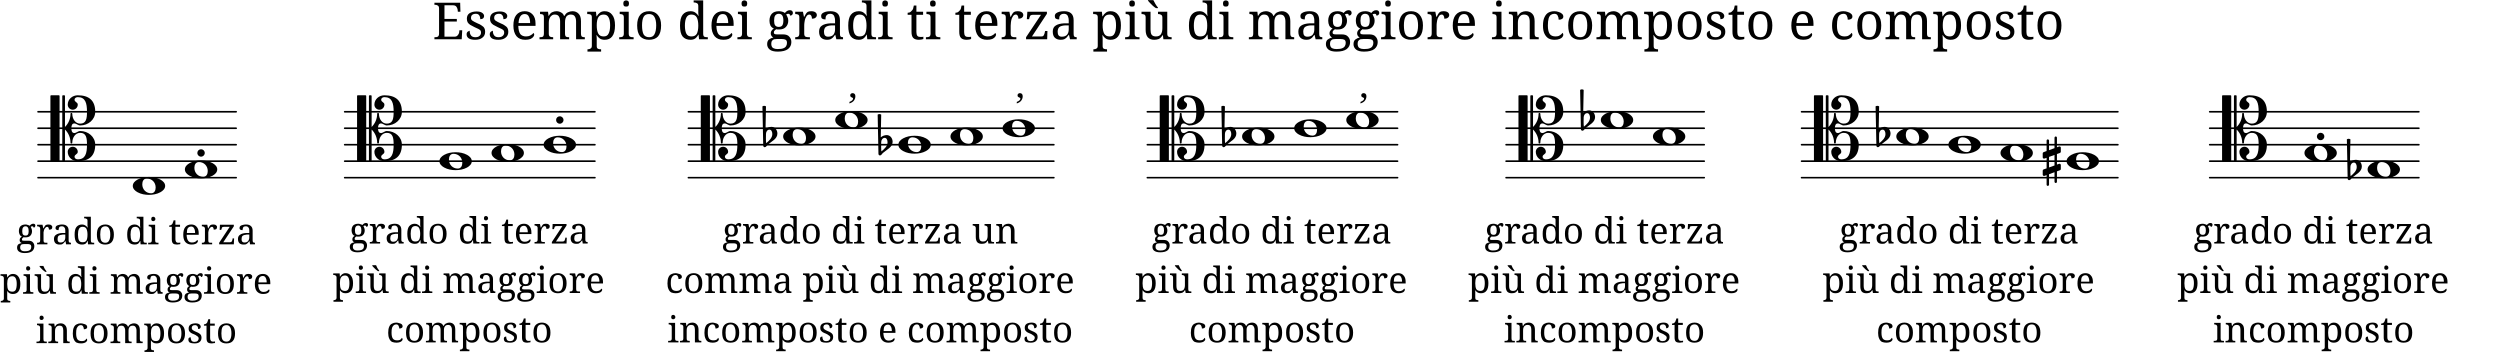
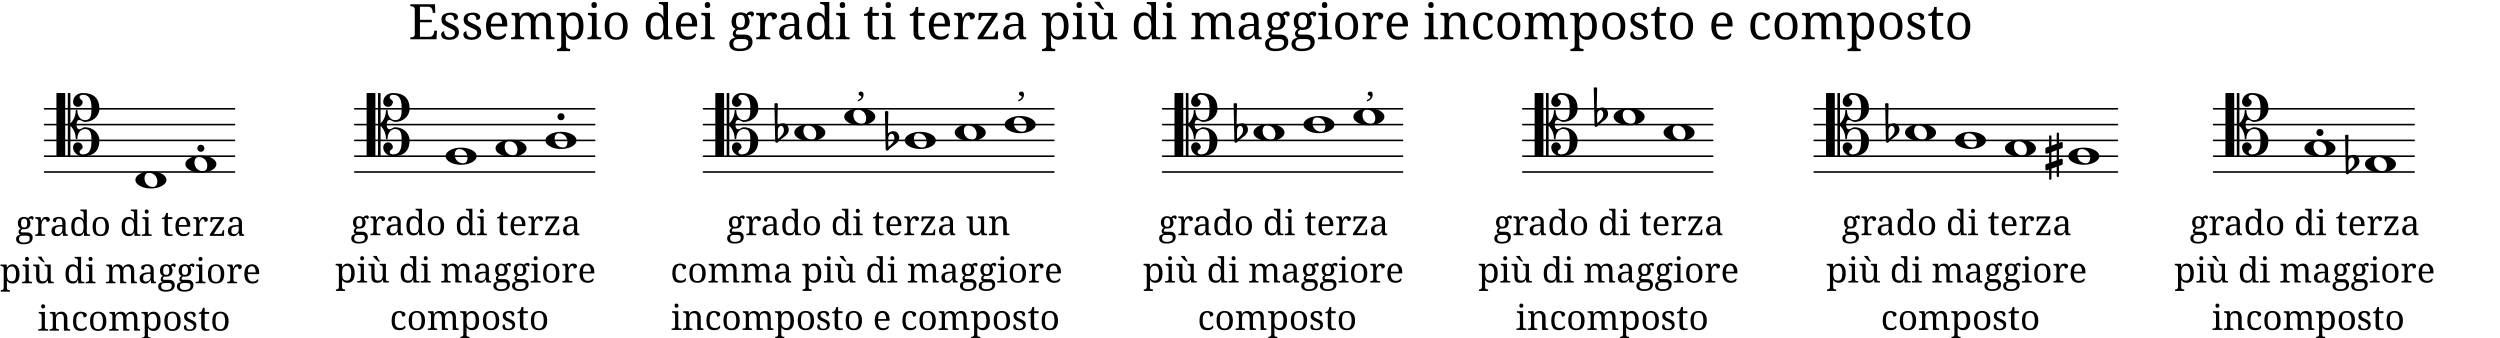
- <svg xmlns="http://www.w3.org/2000/svg" xmlns:xlink="http://www.w3.org/1999/xlink" version="1.2" width="266.65mm" height="37.53mm" viewBox="0 -2.383 151.741 21.356">
+ <svg xmlns="http://www.w3.org/2000/svg" xmlns:xlink="http://www.w3.org/1999/xlink" version="1.2" width="278.11mm" height="37.59mm" viewBox="0 -2.486 158.262 21.388">
  <style type="text/css">

tspan { white-space: pre; }

</style>
-   <g transform="translate(26.2431, -0)">
+   <g transform="translate(25.8505, -0)">
    <text font-family="serif" font-size="3.111" text-anchor="start" fill="currentColor">
      <tspan>Essempio dei gradi ti terza più di maggiore incomposto e composto</tspan>
    </text>
  </g>
-   <g transform="translate(2.2598, 8.4)">
-     <line stroke-linejoin="round" stroke-linecap="round" stroke-width="0.1" stroke="currentColor" x1="0.05" y1="0" x2="12.074" y2="0" />
-   </g>
-   <g transform="translate(2.2598, 7.4)">
-     <line stroke-linejoin="round" stroke-linecap="round" stroke-width="0.1" stroke="currentColor" x1="0.05" y1="0" x2="12.074" y2="0" />
-   </g>
-   <g transform="translate(2.2598, 6.4)">
-     <line stroke-linejoin="round" stroke-linecap="round" stroke-width="0.1" stroke="currentColor" x1="0.05" y1="0" x2="12.074" y2="0" />
-   </g>
-   <g transform="translate(2.2598, 5.4)">
-     <line stroke-linejoin="round" stroke-linecap="round" stroke-width="0.1" stroke="currentColor" x1="0.05" y1="0" x2="12.074" y2="0" />
-   </g>
-   <g transform="translate(2.2598, 4.4)">
+   <g transform="translate(2.772, 8.4)">
+     <line stroke-linejoin="round" stroke-linecap="round" stroke-width="0.1" stroke="currentColor" x1="0.05" y1="0" x2="12.074" y2="0" />
+   </g>
+   <g transform="translate(2.772, 7.4)">
+     <line stroke-linejoin="round" stroke-linecap="round" stroke-width="0.1" stroke="currentColor" x1="0.05" y1="0" x2="12.074" y2="0" />
+   </g>
+   <g transform="translate(2.772, 6.4)">
+     <line stroke-linejoin="round" stroke-linecap="round" stroke-width="0.1" stroke="currentColor" x1="0.05" y1="0" x2="12.074" y2="0" />
+   </g>
+   <g transform="translate(2.772, 5.4)">
+     <line stroke-linejoin="round" stroke-linecap="round" stroke-width="0.1" stroke="currentColor" x1="0.05" y1="0" x2="12.074" y2="0" />
+   </g>
+   <g transform="translate(2.772, 4.4)">
    <line stroke-linejoin="round" stroke-linecap="round" stroke-width="0.1" stroke="currentColor" x1="0.05" y1="0" x2="12.074" y2="0" />
  </g>
  <a style="color:inherit;" xlink:href="textedit:///home/johannes/common-lisp/setzkasten/lilypond-export/b1-c31-m1-e.ly:38:54:55">
-     <g transform="translate(12.2028, 6.9)">
+     <g transform="translate(12.715, 6.9)">
      <path transform="scale(0.0045, -0.0045)" d="M-50 0c0 28 22 50 50 50s50 -22 50 -50s-22 -50 -50 -50s-50 22 -50 50z" fill="currentColor" />
    </g>
  </a>
  <a style="color:inherit;" xlink:href="textedit:///home/johannes/common-lisp/setzkasten/lilypond-export/b1-c31-m1-e.ly:38:52:53">
-     <g transform="translate(11.2218, 7.9)">
+     <g transform="translate(11.734, 7.9)">
      <path transform="scale(0.004, -0.004)" d="M213 112c-50 0 -69 -43 -69 -88c0 -77 57 -136 134 -136c50 0 69 43 69 88c0 77 -57 136 -134 136zM491 0c0 -43 -34 -75 -72 -96c-53 -29 -114 -40 -174 -40s-120 11 -173 40c-38 21 -72 53 -72 96s34 75 72 96c53 29 113 40 173 40s121 -11 174 -40 c38 -21 72 -53 72 -96z" fill="currentColor" />
    </g>
  </a>
  <a style="color:inherit;" xlink:href="textedit:///home/johannes/common-lisp/setzkasten/lilypond-export/b1-c31-m1-e.ly:36:16:17">
</a>
-   <g transform="translate(3.0598, 5.4)">
+   <g transform="translate(3.572, 5.4)">
    <path transform="scale(0.004, -0.004)" d="M318 0c0 -33 7 -73 45 -73c29 0 57 31 88 31c123 0 229 -89 229 -208c0 -169 -93 -250 -265 -250c-83 0 -152 61 -152 142c0 42 34 77 76 77s76 -35 76 -77c0 -39 -49 -37 -49 -76c0 -23 24 -38 49 -38c116 0 140 90 140 222c0 106 -12 180 -104 180 c-72 0 -119 -71 -119 -149c0 -9 -7 -14 -14 -14s-13 5 -13 14c0 76 -31 147 -84 200v-471c0 -6 -4 -10 -10 -10h-21c-6 0 -10 4 -10 10v980c0 6 4 10 10 10h21c6 0 10 -4 10 -10v-471c53 53 84 124 84 200c0 9 6 14 13 14s14 -5 14 -14c0 -78 47 -149 119 -149 c92 0 104 74 104 180c0 132 -24 222 -140 222c-25 0 -49 -15 -49 -38c0 -39 49 -37 49 -76c0 -42 -34 -77 -76 -77s-76 35 -76 77c0 81 69 142 152 142c172 0 265 -81 265 -250c0 -119 -106 -208 -229 -208c-31 0 -59 31 -88 31c-38 0 -45 -40 -45 -73zM129 -500h-119 c-6 0 -10 4 -10 10v980c0 6 4 10 10 10h119c6 0 10 -4 10 -10v-980c0 -6 -4 -10 -10 -10z" fill="currentColor" />
  </g>
  <a style="color:inherit;" xlink:href="textedit:///home/johannes/common-lisp/setzkasten/lilypond-export/b1-c31-m1-e.ly:38:43:44">
-     <g transform="translate(8.0598, 8.9)">
-       <path transform="scale(0.004, -0.004)" d="M213 112c-50 0 -69 -43 -69 -88c0 -77 57 -136 134 -136c50 0 69 43 69 88c0 77 -57 136 -134 136zM491 0c0 -43 -34 -75 -72 -96c-53 -29 -114 -40 -174 -40s-120 11 -173 40c-38 21 -72 53 -72 96s34 75 72 96c53 29 113 40 173 40s121 -11 174 -40 c38 -21 72 -53 72 -96z" fill="currentColor" />
-     </g>
-   </a>
-   <g transform="translate(0.9902, 12.445)">
+     <g transform="translate(8.572, 8.9)">
+       <path transform="scale(0.004, -0.004)" d="M213 112c-50 0 -69 -43 -69 -88c0 -77 57 -136 134 -136c50 0 69 43 69 88c0 77 -57 136 -134 136zM491 0c0 -43 -34 -75 -72 -96c-53 -29 -114 -40 -174 -40s-120 11 -173 40c-38 21 -72 53 -72 96s34 75 72 96c53 29 113 40 173 40s121 -11 174 -40 c38 -21 72 -53 72 -96z" fill="currentColor" />
+     </g>
+   </a>
+   <g transform="translate(0.9731, 12.445)">
    <text font-family="serif" font-size="2.2" text-anchor="start" fill="currentColor">
      <tspan>grado di terza</tspan>
    </text>
  </g>
  <g transform="translate(0, 15.445)">
    <text font-family="serif" font-size="2.2" text-anchor="start" fill="currentColor">
      <tspan>più di maggiore</tspan>
    </text>
  </g>
-   <g transform="translate(2.1681, 18.445)">
+   <g transform="translate(2.373, 18.445)">
    <text font-family="serif" font-size="2.2" text-anchor="start" fill="currentColor">
      <tspan>incomposto</tspan>
    </text>
  </g>
-   <g transform="translate(20.8725, 8.4)">
-     <line stroke-linejoin="round" stroke-linecap="round" stroke-width="0.1" stroke="currentColor" x1="0.05" y1="0" x2="15.236" y2="0" />
-   </g>
-   <g transform="translate(20.8725, 7.4)">
-     <line stroke-linejoin="round" stroke-linecap="round" stroke-width="0.1" stroke="currentColor" x1="0.05" y1="0" x2="15.236" y2="0" />
-   </g>
-   <g transform="translate(20.8725, 6.4)">
-     <line stroke-linejoin="round" stroke-linecap="round" stroke-width="0.1" stroke="currentColor" x1="0.05" y1="0" x2="15.236" y2="0" />
-   </g>
-   <g transform="translate(20.8725, 5.4)">
-     <line stroke-linejoin="round" stroke-linecap="round" stroke-width="0.1" stroke="currentColor" x1="0.05" y1="0" x2="15.236" y2="0" />
-   </g>
-   <g transform="translate(20.8725, 4.4)">
+   <g transform="translate(22.4089, 8.4)">
+     <line stroke-linejoin="round" stroke-linecap="round" stroke-width="0.1" stroke="currentColor" x1="0.05" y1="0" x2="15.236" y2="0" />
+   </g>
+   <g transform="translate(22.4089, 7.4)">
+     <line stroke-linejoin="round" stroke-linecap="round" stroke-width="0.1" stroke="currentColor" x1="0.05" y1="0" x2="15.236" y2="0" />
+   </g>
+   <g transform="translate(22.4089, 6.4)">
+     <line stroke-linejoin="round" stroke-linecap="round" stroke-width="0.1" stroke="currentColor" x1="0.05" y1="0" x2="15.236" y2="0" />
+   </g>
+   <g transform="translate(22.4089, 5.4)">
+     <line stroke-linejoin="round" stroke-linecap="round" stroke-width="0.1" stroke="currentColor" x1="0.05" y1="0" x2="15.236" y2="0" />
+   </g>
+   <g transform="translate(22.4089, 4.4)">
    <line stroke-linejoin="round" stroke-linecap="round" stroke-width="0.1" stroke="currentColor" x1="0.05" y1="0" x2="15.236" y2="0" />
  </g>
  <a style="color:inherit;" xlink:href="textedit:///home/johannes/common-lisp/setzkasten/lilypond-export/b1-c31-m1-e.ly:76:58:59">
-     <g transform="translate(33.9775, 4.9)">
+     <g transform="translate(35.5139, 4.9)">
      <path transform="scale(0.0045, -0.0045)" d="M-50 0c0 28 22 50 50 50s50 -22 50 -50s-22 -50 -50 -50s-50 22 -50 50z" fill="currentColor" />
    </g>
  </a>
  <a style="color:inherit;" xlink:href="textedit:///home/johannes/common-lisp/setzkasten/lilypond-export/b1-c31-m1-e.ly:76:56:57">
-     <g transform="translate(32.9965, 6.4)">
+     <g transform="translate(34.5329, 6.4)">
      <path transform="scale(0.004, -0.004)" d="M213 112c-50 0 -69 -43 -69 -88c0 -77 57 -136 134 -136c50 0 69 43 69 88c0 77 -57 136 -134 136zM491 0c0 -43 -34 -75 -72 -96c-53 -29 -114 -40 -174 -40s-120 11 -173 40c-38 21 -72 53 -72 96s34 75 72 96c53 29 113 40 173 40s121 -11 174 -40 c38 -21 72 -53 72 -96z" fill="currentColor" />
    </g>
  </a>
  <a style="color:inherit;" xlink:href="textedit:///home/johannes/common-lisp/setzkasten/lilypond-export/b1-c31-m1-e.ly:76:47:48">
-     <g transform="translate(29.8345, 6.9)">
+     <g transform="translate(31.3709, 6.9)">
      <path transform="scale(0.004, -0.004)" d="M213 112c-50 0 -69 -43 -69 -88c0 -77 57 -136 134 -136c50 0 69 43 69 88c0 77 -57 136 -134 136zM491 0c0 -43 -34 -75 -72 -96c-53 -29 -114 -40 -174 -40s-120 11 -173 40c-38 21 -72 53 -72 96s34 75 72 96c53 29 113 40 173 40s121 -11 174 -40 c38 -21 72 -53 72 -96z" fill="currentColor" />
    </g>
  </a>
  <a style="color:inherit;" xlink:href="textedit:///home/johannes/common-lisp/setzkasten/lilypond-export/b1-c31-m1-e.ly:76:43:44">
-     <g transform="translate(26.6725, 7.4)">
-       <path transform="scale(0.004, -0.004)" d="M213 112c-50 0 -69 -43 -69 -88c0 -77 57 -136 134 -136c50 0 69 43 69 88c0 77 -57 136 -134 136zM491 0c0 -43 -34 -75 -72 -96c-53 -29 -114 -40 -174 -40s-120 11 -173 40c-38 21 -72 53 -72 96s34 75 72 96c53 29 113 40 173 40s121 -11 174 -40 c38 -21 72 -53 72 -96z" fill="currentColor" />
-     </g>
-   </a>
-   <g transform="translate(21.6725, 5.4)">
+     <g transform="translate(28.2089, 7.4)">
+       <path transform="scale(0.004, -0.004)" d="M213 112c-50 0 -69 -43 -69 -88c0 -77 57 -136 134 -136c50 0 69 43 69 88c0 77 -57 136 -134 136zM491 0c0 -43 -34 -75 -72 -96c-53 -29 -114 -40 -174 -40s-120 11 -173 40c-38 21 -72 53 -72 96s34 75 72 96c53 29 113 40 173 40s121 -11 174 -40 c38 -21 72 -53 72 -96z" fill="currentColor" />
+     </g>
+   </a>
+   <g transform="translate(23.2089, 5.4)">
    <path transform="scale(0.004, -0.004)" d="M318 0c0 -33 7 -73 45 -73c29 0 57 31 88 31c123 0 229 -89 229 -208c0 -169 -93 -250 -265 -250c-83 0 -152 61 -152 142c0 42 34 77 76 77s76 -35 76 -77c0 -39 -49 -37 -49 -76c0 -23 24 -38 49 -38c116 0 140 90 140 222c0 106 -12 180 -104 180 c-72 0 -119 -71 -119 -149c0 -9 -7 -14 -14 -14s-13 5 -13 14c0 76 -31 147 -84 200v-471c0 -6 -4 -10 -10 -10h-21c-6 0 -10 4 -10 10v980c0 6 4 10 10 10h21c6 0 10 -4 10 -10v-471c53 53 84 124 84 200c0 9 6 14 13 14s14 -5 14 -14c0 -78 47 -149 119 -149 c92 0 104 74 104 180c0 132 -24 222 -140 222c-25 0 -49 -15 -49 -38c0 -39 49 -37 49 -76c0 -42 -34 -77 -76 -77s-76 35 -76 77c0 81 69 142 152 142c172 0 265 -81 265 -250c0 -119 -106 -208 -229 -208c-31 0 -59 31 -88 31c-38 0 -45 -40 -45 -73zM129 -500h-119 c-6 0 -10 4 -10 10v980c0 6 4 10 10 10h119c6 0 10 -4 10 -10v-980c0 -6 -4 -10 -10 -10z" fill="currentColor" />
  </g>
  <a style="color:inherit;" xlink:href="textedit:///home/johannes/common-lisp/setzkasten/lilypond-export/b1-c31-m1-e.ly:74:16:17">
</a>
-   <g transform="translate(21.1838, 12.4)">
-     <text font-family="serif" font-size="2.2" text-anchor="start" fill="currentColor">
-       <tspan>grado di terza</tspan>
-     </text>
-   </g>
-   <g transform="translate(20.1936, 15.4)">
-     <text font-family="serif" font-size="2.2" text-anchor="start" fill="currentColor">
-       <tspan>più di maggiore</tspan>
-     </text>
-   </g>
-   <g transform="translate(23.4373, 18.4)">
+   <g transform="translate(22.191, 12.4)">
+     <text font-family="serif" font-size="2.2" text-anchor="start" fill="currentColor">
+       <tspan>grado di terza</tspan>
+     </text>
+   </g>
+   <g transform="translate(21.2179, 15.4)">
+     <text font-family="serif" font-size="2.2" text-anchor="start" fill="currentColor">
+       <tspan>più di maggiore</tspan>
+     </text>
+   </g>
+   <g transform="translate(24.6664, 18.4)">
    <text font-family="serif" font-size="2.2" text-anchor="start" fill="currentColor">
      <tspan>composto</tspan>
    </text>
  </g>
-   <g transform="translate(41.7346, 8.4)">
+   <g transform="translate(44.4831, 8.4)">
    <line stroke-linejoin="round" stroke-linecap="round" stroke-width="0.1" stroke="currentColor" x1="0.05" y1="0" x2="22.23" y2="0" />
  </g>
-   <g transform="translate(41.7346, 7.4)">
+   <g transform="translate(44.4831, 7.4)">
    <line stroke-linejoin="round" stroke-linecap="round" stroke-width="0.1" stroke="currentColor" x1="0.05" y1="0" x2="22.23" y2="0" />
  </g>
-   <g transform="translate(41.7346, 6.4)">
+   <g transform="translate(44.4831, 6.4)">
    <line stroke-linejoin="round" stroke-linecap="round" stroke-width="0.1" stroke="currentColor" x1="0.05" y1="0" x2="22.23" y2="0" />
  </g>
-   <g transform="translate(41.7346, 5.4)">
+   <g transform="translate(44.4831, 5.4)">
    <line stroke-linejoin="round" stroke-linecap="round" stroke-width="0.1" stroke="currentColor" x1="0.05" y1="0" x2="22.23" y2="0" />
  </g>
-   <g transform="translate(41.7346, 4.4)">
+   <g transform="translate(44.4831, 4.4)">
    <line stroke-linejoin="round" stroke-linecap="round" stroke-width="0.1" stroke="currentColor" x1="0.05" y1="0" x2="22.23" y2="0" />
  </g>
-   <g transform="translate(53.3786, 6.4)">
+   <g transform="translate(56.1271, 6.4)">
    <path transform="scale(0.004, -0.004)" d="M27 41l-1 -66v-11c0 -22 1 -44 4 -66c45 38 93 80 93 139c0 33 -14 67 -43 67c-31 0 -52 -30 -53 -63zM-15 -138l-12 595c8 5 18 8 27 8s19 -3 27 -8l-7 -345c25 21 58 34 91 34c52 0 89 -48 89 -102c0 -80 -86 -117 -147 -169c-15 -13 -24 -38 -45 -38 c-13 0 -23 11 -23 25z" fill="currentColor" />
  </g>
  <a style="color:inherit;" xlink:href="textedit:///home/johannes/common-lisp/setzkasten/lilypond-export/b1-c31-m1-e.ly:114:49:50">
-     <g transform="translate(50.6966, 4.9)">
+     <g transform="translate(53.4451, 4.9)">
      <path transform="scale(0.004, -0.004)" d="M213 112c-50 0 -69 -43 -69 -88c0 -77 57 -136 134 -136c50 0 69 43 69 88c0 77 -57 136 -134 136zM491 0c0 -43 -34 -75 -72 -96c-53 -29 -114 -40 -174 -40s-120 11 -173 40c-38 21 -72 53 -72 96s34 75 72 96c53 29 113 40 173 40s121 -11 174 -40 c38 -21 72 -53 72 -96z" fill="currentColor" />
    </g>
  </a>
  <a style="color:inherit;" xlink:href="textedit:///home/johannes/common-lisp/setzkasten/lilypond-export/b1-c31-m1-e.ly:114:52:53">
-     <g transform="translate(51.4966, 3.5512)">
+     <g transform="translate(54.2451, 3.5903)">
      <text font-family="serif" font-size="2.2" text-anchor="start" fill="currentColor">
        <tspan>,</tspan>
      </text>
    </g>
  </a>
  <a style="color:inherit;" xlink:href="textedit:///home/johannes/common-lisp/setzkasten/lilypond-export/b1-c31-m1-e.ly:114:78:79">
-     <g transform="translate(54.5286, 6.4)">
+     <g transform="translate(57.2771, 6.4)">
      <path transform="scale(0.004, -0.004)" d="M213 112c-50 0 -69 -43 -69 -88c0 -77 57 -136 134 -136c50 0 69 43 69 88c0 77 -57 136 -134 136zM491 0c0 -43 -34 -75 -72 -96c-53 -29 -114 -40 -174 -40s-120 11 -173 40c-38 21 -72 53 -72 96s34 75 72 96c53 29 113 40 173 40s121 -11 174 -40 c38 -21 72 -53 72 -96z" fill="currentColor" />
    </g>
  </a>
  <a style="color:inherit;" xlink:href="textedit:///home/johannes/common-lisp/setzkasten/lilypond-export/b1-c31-m1-e.ly:114:83:84">
-     <g transform="translate(57.6906, 5.9)">
+     <g transform="translate(60.4391, 5.9)">
      <path transform="scale(0.004, -0.004)" d="M213 112c-50 0 -69 -43 -69 -88c0 -77 57 -136 134 -136c50 0 69 43 69 88c0 77 -57 136 -134 136zM491 0c0 -43 -34 -75 -72 -96c-53 -29 -114 -40 -174 -40s-120 11 -173 40c-38 21 -72 53 -72 96s34 75 72 96c53 29 113 40 173 40s121 -11 174 -40 c38 -21 72 -53 72 -96z" fill="currentColor" />
    </g>
  </a>
  <a style="color:inherit;" xlink:href="textedit:///home/johannes/common-lisp/setzkasten/lilypond-export/b1-c31-m1-e.ly:114:87:88">
-     <g transform="translate(60.8526, 5.4)">
+     <g transform="translate(63.6011, 5.4)">
      <path transform="scale(0.004, -0.004)" d="M213 112c-50 0 -69 -43 -69 -88c0 -77 57 -136 134 -136c50 0 69 43 69 88c0 77 -57 136 -134 136zM491 0c0 -43 -34 -75 -72 -96c-53 -29 -114 -40 -174 -40s-120 11 -173 40c-38 21 -72 53 -72 96s34 75 72 96c53 29 113 40 173 40s121 -11 174 -40 c38 -21 72 -53 72 -96z" fill="currentColor" />
    </g>
  </a>
  <a style="color:inherit;" xlink:href="textedit:///home/johannes/common-lisp/setzkasten/lilypond-export/b1-c31-m1-e.ly:114:90:91">
-     <g transform="translate(61.6526, 3.5512)">
+     <g transform="translate(64.4011, 3.5903)">
      <text font-family="serif" font-size="2.2" text-anchor="start" fill="currentColor">
        <tspan>,</tspan>
      </text>
    </g>
  </a>
  <a style="color:inherit;" xlink:href="textedit:///home/johannes/common-lisp/setzkasten/lilypond-export/b1-c31-m1-e.ly:114:43:44">
-     <g transform="translate(47.5346, 5.9)">
-       <path transform="scale(0.004, -0.004)" d="M213 112c-50 0 -69 -43 -69 -88c0 -77 57 -136 134 -136c50 0 69 43 69 88c0 77 -57 136 -134 136zM491 0c0 -43 -34 -75 -72 -96c-53 -29 -114 -40 -174 -40s-120 11 -173 40c-38 21 -72 53 -72 96s34 75 72 96c53 29 113 40 173 40s121 -11 174 -40 c38 -21 72 -53 72 -96z" fill="currentColor" />
-     </g>
-   </a>
-   <g transform="translate(42.5346, 5.4)">
+     <g transform="translate(50.2831, 5.9)">
+       <path transform="scale(0.004, -0.004)" d="M213 112c-50 0 -69 -43 -69 -88c0 -77 57 -136 134 -136c50 0 69 43 69 88c0 77 -57 136 -134 136zM491 0c0 -43 -34 -75 -72 -96c-53 -29 -114 -40 -174 -40s-120 11 -173 40c-38 21 -72 53 -72 96s34 75 72 96c53 29 113 40 173 40s121 -11 174 -40 c38 -21 72 -53 72 -96z" fill="currentColor" />
+     </g>
+   </a>
+   <g transform="translate(45.2831, 5.4)">
    <path transform="scale(0.004, -0.004)" d="M318 0c0 -33 7 -73 45 -73c29 0 57 31 88 31c123 0 229 -89 229 -208c0 -169 -93 -250 -265 -250c-83 0 -152 61 -152 142c0 42 34 77 76 77s76 -35 76 -77c0 -39 -49 -37 -49 -76c0 -23 24 -38 49 -38c116 0 140 90 140 222c0 106 -12 180 -104 180 c-72 0 -119 -71 -119 -149c0 -9 -7 -14 -14 -14s-13 5 -13 14c0 76 -31 147 -84 200v-471c0 -6 -4 -10 -10 -10h-21c-6 0 -10 4 -10 10v980c0 6 4 10 10 10h21c6 0 10 -4 10 -10v-471c53 53 84 124 84 200c0 9 6 14 13 14s14 -5 14 -14c0 -78 47 -149 119 -149 c92 0 104 74 104 180c0 132 -24 222 -140 222c-25 0 -49 -15 -49 -38c0 -39 49 -37 49 -76c0 -42 -34 -77 -76 -77s-76 35 -76 77c0 81 69 142 152 142c172 0 265 -81 265 -250c0 -119 -106 -208 -229 -208c-31 0 -59 31 -88 31c-38 0 -45 -40 -45 -73zM129 -500h-119 c-6 0 -10 4 -10 10v980c0 6 4 10 10 10h119c6 0 10 -4 10 -10v-980c0 -6 -4 -10 -10 -10z" fill="currentColor" />
  </g>
  <a style="color:inherit;" xlink:href="textedit:///home/johannes/common-lisp/setzkasten/lilypond-export/b1-c31-m1-e.ly:112:16:17">
</a>
-   <g transform="translate(46.3846, 5.9)">
-     <path transform="scale(0.004, -0.004)" d="M27 41l-1 -66v-11c0 -22 1 -44 4 -66c45 38 93 80 93 139c0 33 -14 67 -43 67c-31 0 -52 -30 -53 -63zM-15 -138l-12 595c8 5 18 8 27 8s19 -3 27 -8l-7 -345c25 21 58 34 91 34c52 0 89 -48 89 -102c0 -80 -86 -117 -147 -169c-15 -13 -24 -38 -45 -38 c-13 0 -23 11 -23 25z" fill="currentColor" />
-   </g>
-   <g transform="translate(43.8358, 12.4)">
+   <g transform="translate(49.1331, 5.9)">
+     <path transform="scale(0.004, -0.004)" d="M27 41l-1 -66v-11c0 -22 1 -44 4 -66c45 38 93 80 93 139c0 33 -14 67 -43 67c-31 0 -52 -30 -53 -63zM-15 -138l-12 595c8 5 18 8 27 8s19 -3 27 -8l-7 -345c25 21 58 34 91 34c52 0 89 -48 89 -102c0 -80 -86 -117 -147 -169c-15 -13 -24 -38 -45 -38 c-13 0 -23 11 -23 25z" fill="currentColor" />
+   </g>
+   <g transform="translate(45.9868, 12.4)">
    <text font-family="serif" font-size="2.2" text-anchor="start" fill="currentColor">
      <tspan>grado di terza un</tspan>
    </text>
  </g>
-   <g transform="translate(40.3873, 15.4)">
+   <g transform="translate(42.4359, 15.4)">
    <text font-family="serif" font-size="2.2" text-anchor="start" fill="currentColor">
      <tspan>comma più di maggiore</tspan>
    </text>
  </g>
-   <g transform="translate(40.5068, 18.4)">
+   <g transform="translate(42.47, 18.4)">
    <text font-family="serif" font-size="2.2" text-anchor="start" fill="currentColor">
      <tspan>incomposto e composto</tspan>
    </text>
  </g>
-   <g transform="translate(69.5907, 8.4)">
-     <line stroke-linejoin="round" stroke-linecap="round" stroke-width="0.1" stroke="currentColor" x1="0.05" y1="0" x2="15.236" y2="0" />
-   </g>
-   <g transform="translate(69.5907, 7.4)">
-     <line stroke-linejoin="round" stroke-linecap="round" stroke-width="0.1" stroke="currentColor" x1="0.05" y1="0" x2="15.236" y2="0" />
-   </g>
-   <g transform="translate(69.5907, 6.4)">
-     <line stroke-linejoin="round" stroke-linecap="round" stroke-width="0.1" stroke="currentColor" x1="0.05" y1="0" x2="15.236" y2="0" />
-   </g>
-   <g transform="translate(69.5907, 5.4)">
-     <line stroke-linejoin="round" stroke-linecap="round" stroke-width="0.1" stroke="currentColor" x1="0.05" y1="0" x2="15.236" y2="0" />
-   </g>
-   <g transform="translate(69.5907, 4.4)">
+   <g transform="translate(73.5514, 8.4)">
+     <line stroke-linejoin="round" stroke-linecap="round" stroke-width="0.1" stroke="currentColor" x1="0.05" y1="0" x2="15.236" y2="0" />
+   </g>
+   <g transform="translate(73.5514, 7.4)">
+     <line stroke-linejoin="round" stroke-linecap="round" stroke-width="0.1" stroke="currentColor" x1="0.05" y1="0" x2="15.236" y2="0" />
+   </g>
+   <g transform="translate(73.5514, 6.4)">
+     <line stroke-linejoin="round" stroke-linecap="round" stroke-width="0.1" stroke="currentColor" x1="0.05" y1="0" x2="15.236" y2="0" />
+   </g>
+   <g transform="translate(73.5514, 5.4)">
+     <line stroke-linejoin="round" stroke-linecap="round" stroke-width="0.1" stroke="currentColor" x1="0.05" y1="0" x2="15.236" y2="0" />
+   </g>
+   <g transform="translate(73.5514, 4.4)">
    <line stroke-linejoin="round" stroke-linecap="round" stroke-width="0.1" stroke="currentColor" x1="0.05" y1="0" x2="15.236" y2="0" />
  </g>
  <a style="color:inherit;" xlink:href="textedit:///home/johannes/common-lisp/setzkasten/lilypond-export/b1-c31-m1-e.ly:152:49:50">
-     <g transform="translate(78.5527, 5.4)">
+     <g transform="translate(82.5134, 5.4)">
      <path transform="scale(0.004, -0.004)" d="M213 112c-50 0 -69 -43 -69 -88c0 -77 57 -136 134 -136c50 0 69 43 69 88c0 77 -57 136 -134 136zM491 0c0 -43 -34 -75 -72 -96c-53 -29 -114 -40 -174 -40s-120 11 -173 40c-38 21 -72 53 -72 96s34 75 72 96c53 29 113 40 173 40s121 -11 174 -40 c38 -21 72 -53 72 -96z" fill="currentColor" />
    </g>
  </a>
  <a style="color:inherit;" xlink:href="textedit:///home/johannes/common-lisp/setzkasten/lilypond-export/b1-c31-m1-e.ly:152:54:55">
-     <g transform="translate(81.7147, 4.9)">
+     <g transform="translate(85.6754, 4.9)">
      <path transform="scale(0.004, -0.004)" d="M213 112c-50 0 -69 -43 -69 -88c0 -77 57 -136 134 -136c50 0 69 43 69 88c0 77 -57 136 -134 136zM491 0c0 -43 -34 -75 -72 -96c-53 -29 -114 -40 -174 -40s-120 11 -173 40c-38 21 -72 53 -72 96s34 75 72 96c53 29 113 40 173 40s121 -11 174 -40 c38 -21 72 -53 72 -96z" fill="currentColor" />
    </g>
  </a>
  <a style="color:inherit;" xlink:href="textedit:///home/johannes/common-lisp/setzkasten/lilypond-export/b1-c31-m1-e.ly:152:57:58">
-     <g transform="translate(82.5147, 3.5512)">
+     <g transform="translate(86.4754, 3.5903)">
      <text font-family="serif" font-size="2.2" text-anchor="start" fill="currentColor">
        <tspan>,</tspan>
      </text>
    </g>
  </a>
-   <g transform="translate(74.2407, 5.9)">
+   <g transform="translate(78.2014, 5.9)">
    <path transform="scale(0.004, -0.004)" d="M27 41l-1 -66v-11c0 -22 1 -44 4 -66c45 38 93 80 93 139c0 33 -14 67 -43 67c-31 0 -52 -30 -53 -63zM-15 -138l-12 595c8 5 18 8 27 8s19 -3 27 -8l-7 -345c25 21 58 34 91 34c52 0 89 -48 89 -102c0 -80 -86 -117 -147 -169c-15 -13 -24 -38 -45 -38 c-13 0 -23 11 -23 25z" fill="currentColor" />
  </g>
  <a style="color:inherit;" xlink:href="textedit:///home/johannes/common-lisp/setzkasten/lilypond-export/b1-c31-m1-e.ly:152:43:44">
-     <g transform="translate(75.3907, 5.9)">
-       <path transform="scale(0.004, -0.004)" d="M213 112c-50 0 -69 -43 -69 -88c0 -77 57 -136 134 -136c50 0 69 43 69 88c0 77 -57 136 -134 136zM491 0c0 -43 -34 -75 -72 -96c-53 -29 -114 -40 -174 -40s-120 11 -173 40c-38 21 -72 53 -72 96s34 75 72 96c53 29 113 40 173 40s121 -11 174 -40 c38 -21 72 -53 72 -96z" fill="currentColor" />
-     </g>
-   </a>
-   <g transform="translate(70.3907, 5.4)">
+     <g transform="translate(79.3514, 5.9)">
+       <path transform="scale(0.004, -0.004)" d="M213 112c-50 0 -69 -43 -69 -88c0 -77 57 -136 134 -136c50 0 69 43 69 88c0 77 -57 136 -134 136zM491 0c0 -43 -34 -75 -72 -96c-53 -29 -114 -40 -174 -40s-120 11 -173 40c-38 21 -72 53 -72 96s34 75 72 96c53 29 113 40 173 40s121 -11 174 -40 c38 -21 72 -53 72 -96z" fill="currentColor" />
+     </g>
+   </a>
+   <g transform="translate(74.3514, 5.4)">
    <path transform="scale(0.004, -0.004)" d="M318 0c0 -33 7 -73 45 -73c29 0 57 31 88 31c123 0 229 -89 229 -208c0 -169 -93 -250 -265 -250c-83 0 -152 61 -152 142c0 42 34 77 76 77s76 -35 76 -77c0 -39 -49 -37 -49 -76c0 -23 24 -38 49 -38c116 0 140 90 140 222c0 106 -12 180 -104 180 c-72 0 -119 -71 -119 -149c0 -9 -7 -14 -14 -14s-13 5 -13 14c0 76 -31 147 -84 200v-471c0 -6 -4 -10 -10 -10h-21c-6 0 -10 4 -10 10v980c0 6 4 10 10 10h21c6 0 10 -4 10 -10v-471c53 53 84 124 84 200c0 9 6 14 13 14s14 -5 14 -14c0 -78 47 -149 119 -149 c92 0 104 74 104 180c0 132 -24 222 -140 222c-25 0 -49 -15 -49 -38c0 -39 49 -37 49 -76c0 -42 -34 -77 -76 -77s-76 35 -76 77c0 81 69 142 152 142c172 0 265 -81 265 -250c0 -119 -106 -208 -229 -208c-31 0 -59 31 -88 31c-38 0 -45 -40 -45 -73zM129 -500h-119 c-6 0 -10 4 -10 10v980c0 6 4 10 10 10h119c6 0 10 -4 10 -10v-980c0 -6 -4 -10 -10 -10z" fill="currentColor" />
  </g>
  <a style="color:inherit;" xlink:href="textedit:///home/johannes/common-lisp/setzkasten/lilypond-export/b1-c31-m1-e.ly:150:16:17">
</a>
-   <g transform="translate(69.9021, 12.4)">
-     <text font-family="serif" font-size="2.2" text-anchor="start" fill="currentColor">
-       <tspan>grado di terza</tspan>
-     </text>
-   </g>
-   <g transform="translate(68.9119, 15.4)">
-     <text font-family="serif" font-size="2.2" text-anchor="start" fill="currentColor">
-       <tspan>più di maggiore</tspan>
-     </text>
-   </g>
-   <g transform="translate(72.1555, 18.4)">
+   <g transform="translate(73.3335, 12.4)">
+     <text font-family="serif" font-size="2.2" text-anchor="start" fill="currentColor">
+       <tspan>grado di terza</tspan>
+     </text>
+   </g>
+   <g transform="translate(72.3604, 15.4)">
+     <text font-family="serif" font-size="2.2" text-anchor="start" fill="currentColor">
+       <tspan>più di maggiore</tspan>
+     </text>
+   </g>
+   <g transform="translate(75.8089, 18.4)">
    <text font-family="serif" font-size="2.2" text-anchor="start" fill="currentColor">
      <tspan>composto</tspan>
    </text>
  </g>
-   <g transform="translate(91.3654, 8.4)">
-     <line stroke-linejoin="round" stroke-linecap="round" stroke-width="0.1" stroke="currentColor" x1="0.05" y1="0" x2="12.074" y2="0" />
-   </g>
-   <g transform="translate(91.3654, 7.4)">
-     <line stroke-linejoin="round" stroke-linecap="round" stroke-width="0.1" stroke="currentColor" x1="0.05" y1="0" x2="12.074" y2="0" />
-   </g>
-   <g transform="translate(91.3654, 6.4)">
-     <line stroke-linejoin="round" stroke-linecap="round" stroke-width="0.1" stroke="currentColor" x1="0.05" y1="0" x2="12.074" y2="0" />
-   </g>
-   <g transform="translate(91.3654, 5.4)">
-     <line stroke-linejoin="round" stroke-linecap="round" stroke-width="0.1" stroke="currentColor" x1="0.05" y1="0" x2="12.074" y2="0" />
-   </g>
-   <g transform="translate(91.3654, 4.4)">
+   <g transform="translate(96.3503, 8.4)">
+     <line stroke-linejoin="round" stroke-linecap="round" stroke-width="0.1" stroke="currentColor" x1="0.05" y1="0" x2="12.074" y2="0" />
+   </g>
+   <g transform="translate(96.3503, 7.4)">
+     <line stroke-linejoin="round" stroke-linecap="round" stroke-width="0.1" stroke="currentColor" x1="0.05" y1="0" x2="12.074" y2="0" />
+   </g>
+   <g transform="translate(96.3503, 6.4)">
+     <line stroke-linejoin="round" stroke-linecap="round" stroke-width="0.1" stroke="currentColor" x1="0.05" y1="0" x2="12.074" y2="0" />
+   </g>
+   <g transform="translate(96.3503, 5.4)">
+     <line stroke-linejoin="round" stroke-linecap="round" stroke-width="0.1" stroke="currentColor" x1="0.05" y1="0" x2="12.074" y2="0" />
+   </g>
+   <g transform="translate(96.3503, 4.4)">
    <line stroke-linejoin="round" stroke-linecap="round" stroke-width="0.1" stroke="currentColor" x1="0.05" y1="0" x2="12.074" y2="0" />
  </g>
  <a style="color:inherit;" xlink:href="textedit:///home/johannes/common-lisp/setzkasten/lilypond-export/b1-c31-m1-e.ly:190:50:51">
-     <g transform="translate(100.3274, 5.9)">
-       <path transform="scale(0.004, -0.004)" d="M213 112c-50 0 -69 -43 -69 -88c0 -77 57 -136 134 -136c50 0 69 43 69 88c0 77 -57 136 -134 136zM491 0c0 -43 -34 -75 -72 -96c-53 -29 -114 -40 -174 -40s-120 11 -173 40c-38 21 -72 53 -72 96s34 75 72 96c53 29 113 40 173 40s121 -11 174 -40 c38 -21 72 -53 72 -96z" fill="currentColor" />
-     </g>
-   </a>
-   <g transform="translate(96.0154, 4.9)">
+     <g transform="translate(105.3123, 5.9)">
+       <path transform="scale(0.004, -0.004)" d="M213 112c-50 0 -69 -43 -69 -88c0 -77 57 -136 134 -136c50 0 69 43 69 88c0 77 -57 136 -134 136zM491 0c0 -43 -34 -75 -72 -96c-53 -29 -114 -40 -174 -40s-120 11 -173 40c-38 21 -72 53 -72 96s34 75 72 96c53 29 113 40 173 40s121 -11 174 -40 c38 -21 72 -53 72 -96z" fill="currentColor" />
+     </g>
+   </a>
+   <g transform="translate(101.0003, 4.9)">
    <path transform="scale(0.004, -0.004)" d="M27 41l-1 -66v-11c0 -22 1 -44 4 -66c45 38 93 80 93 139c0 33 -14 67 -43 67c-31 0 -52 -30 -53 -63zM-15 -138l-12 595c8 5 18 8 27 8s19 -3 27 -8l-7 -345c25 21 58 34 91 34c52 0 89 -48 89 -102c0 -80 -86 -117 -147 -169c-15 -13 -24 -38 -45 -38 c-13 0 -23 11 -23 25z" fill="currentColor" />
  </g>
  <a style="color:inherit;" xlink:href="textedit:///home/johannes/common-lisp/setzkasten/lilypond-export/b1-c31-m1-e.ly:188:16:17">
</a>
-   <g transform="translate(92.1654, 5.4)">
+   <g transform="translate(97.1503, 5.4)">
    <path transform="scale(0.004, -0.004)" d="M318 0c0 -33 7 -73 45 -73c29 0 57 31 88 31c123 0 229 -89 229 -208c0 -169 -93 -250 -265 -250c-83 0 -152 61 -152 142c0 42 34 77 76 77s76 -35 76 -77c0 -39 -49 -37 -49 -76c0 -23 24 -38 49 -38c116 0 140 90 140 222c0 106 -12 180 -104 180 c-72 0 -119 -71 -119 -149c0 -9 -7 -14 -14 -14s-13 5 -13 14c0 76 -31 147 -84 200v-471c0 -6 -4 -10 -10 -10h-21c-6 0 -10 4 -10 10v980c0 6 4 10 10 10h21c6 0 10 -4 10 -10v-471c53 53 84 124 84 200c0 9 6 14 13 14s14 -5 14 -14c0 -78 47 -149 119 -149 c92 0 104 74 104 180c0 132 -24 222 -140 222c-25 0 -49 -15 -49 -38c0 -39 49 -37 49 -76c0 -42 -34 -77 -76 -77s-76 35 -76 77c0 81 69 142 152 142c172 0 265 -81 265 -250c0 -119 -106 -208 -229 -208c-31 0 -59 31 -88 31c-38 0 -45 -40 -45 -73zM129 -500h-119 c-6 0 -10 4 -10 10v980c0 6 4 10 10 10h119c6 0 10 -4 10 -10v-980c0 -6 -4 -10 -10 -10z" fill="currentColor" />
  </g>
  <a style="color:inherit;" xlink:href="textedit:///home/johannes/common-lisp/setzkasten/lilypond-export/b1-c31-m1-e.ly:190:43:44">
-     <g transform="translate(97.1654, 4.9)">
-       <path transform="scale(0.004, -0.004)" d="M213 112c-50 0 -69 -43 -69 -88c0 -77 57 -136 134 -136c50 0 69 43 69 88c0 77 -57 136 -134 136zM491 0c0 -43 -34 -75 -72 -96c-53 -29 -114 -40 -174 -40s-120 11 -173 40c-38 21 -72 53 -72 96s34 75 72 96c53 29 113 40 173 40s121 -11 174 -40 c38 -21 72 -53 72 -96z" fill="currentColor" />
-     </g>
-   </a>
-   <g transform="translate(90.0957, 12.4)">
-     <text font-family="serif" font-size="2.2" text-anchor="start" fill="currentColor">
-       <tspan>grado di terza</tspan>
-     </text>
-   </g>
-   <g transform="translate(89.1056, 15.4)">
-     <text font-family="serif" font-size="2.2" text-anchor="start" fill="currentColor">
-       <tspan>più di maggiore</tspan>
-     </text>
-   </g>
-   <g transform="translate(91.2737, 18.4)">
+     <g transform="translate(102.1503, 4.9)">
+       <path transform="scale(0.004, -0.004)" d="M213 112c-50 0 -69 -43 -69 -88c0 -77 57 -136 134 -136c50 0 69 43 69 88c0 77 -57 136 -134 136zM491 0c0 -43 -34 -75 -72 -96c-53 -29 -114 -40 -174 -40s-120 11 -173 40c-38 21 -72 53 -72 96s34 75 72 96c53 29 113 40 173 40s121 -11 174 -40 c38 -21 72 -53 72 -96z" fill="currentColor" />
+     </g>
+   </a>
+   <g transform="translate(94.5514, 12.4)">
+     <text font-family="serif" font-size="2.2" text-anchor="start" fill="currentColor">
+       <tspan>grado di terza</tspan>
+     </text>
+   </g>
+   <g transform="translate(93.5783, 15.4)">
+     <text font-family="serif" font-size="2.2" text-anchor="start" fill="currentColor">
+       <tspan>più di maggiore</tspan>
+     </text>
+   </g>
+   <g transform="translate(95.9513, 18.4)">
    <text font-family="serif" font-size="2.2" text-anchor="start" fill="currentColor">
      <tspan>incomposto</tspan>
    </text>
  </g>
-   <g transform="translate(109.2992, 8.4)">
+   <g transform="translate(114.7963, 8.4)">
    <line stroke-linejoin="round" stroke-linecap="round" stroke-width="0.1" stroke="currentColor" x1="0.05" y1="0" x2="19.248" y2="0" />
  </g>
-   <g transform="translate(109.2992, 7.4)">
+   <g transform="translate(114.7963, 7.4)">
    <line stroke-linejoin="round" stroke-linecap="round" stroke-width="0.1" stroke="currentColor" x1="0.05" y1="0" x2="19.248" y2="0" />
  </g>
-   <g transform="translate(109.2992, 6.4)">
+   <g transform="translate(114.7963, 6.4)">
    <line stroke-linejoin="round" stroke-linecap="round" stroke-width="0.1" stroke="currentColor" x1="0.05" y1="0" x2="19.248" y2="0" />
  </g>
-   <g transform="translate(109.2992, 5.4)">
+   <g transform="translate(114.7963, 5.4)">
    <line stroke-linejoin="round" stroke-linecap="round" stroke-width="0.1" stroke="currentColor" x1="0.05" y1="0" x2="19.248" y2="0" />
  </g>
-   <g transform="translate(109.2992, 4.4)">
+   <g transform="translate(114.7963, 4.4)">
    <line stroke-linejoin="round" stroke-linecap="round" stroke-width="0.1" stroke="currentColor" x1="0.05" y1="0" x2="19.248" y2="0" />
  </g>
  <a style="color:inherit;" xlink:href="textedit:///home/johannes/common-lisp/setzkasten/lilypond-export/b1-c31-m1-e.ly:228:49:50">
-     <g transform="translate(118.2612, 6.4)">
+     <g transform="translate(123.7583, 6.4)">
      <path transform="scale(0.004, -0.004)" d="M213 112c-50 0 -69 -43 -69 -88c0 -77 57 -136 134 -136c50 0 69 43 69 88c0 77 -57 136 -134 136zM491 0c0 -43 -34 -75 -72 -96c-53 -29 -114 -40 -174 -40s-120 11 -173 40c-38 21 -72 53 -72 96s34 75 72 96c53 29 113 40 173 40s121 -11 174 -40 c38 -21 72 -53 72 -96z" fill="currentColor" />
    </g>
  </a>
  <a style="color:inherit;" xlink:href="textedit:///home/johannes/common-lisp/setzkasten/lilypond-export/b1-c31-m1-e.ly:228:53:54">
-     <g transform="translate(121.4232, 6.9)">
+     <g transform="translate(126.9203, 6.9)">
      <path transform="scale(0.004, -0.004)" d="M213 112c-50 0 -69 -43 -69 -88c0 -77 57 -136 134 -136c50 0 69 43 69 88c0 77 -57 136 -134 136zM491 0c0 -43 -34 -75 -72 -96c-53 -29 -114 -40 -174 -40s-120 11 -173 40c-38 21 -72 53 -72 96s34 75 72 96c53 29 113 40 173 40s121 -11 174 -40 c38 -21 72 -53 72 -96z" fill="currentColor" />
    </g>
  </a>
  <a style="color:inherit;" xlink:href="textedit:///home/johannes/common-lisp/setzkasten/lilypond-export/b1-c31-m1-e.ly:228:57:58">
-     <g transform="translate(125.4352, 7.4)">
-       <path transform="scale(0.004, -0.004)" d="M213 112c-50 0 -69 -43 -69 -88c0 -77 57 -136 134 -136c50 0 69 43 69 88c0 77 -57 136 -134 136zM491 0c0 -43 -34 -75 -72 -96c-53 -29 -114 -40 -174 -40s-120 11 -173 40c-38 21 -72 53 -72 96s34 75 72 96c53 29 113 40 173 40s121 -11 174 -40 c38 -21 72 -53 72 -96z" fill="currentColor" />
-     </g>
-   </a>
-   <g transform="translate(123.9852, 7.4)">
+     <g transform="translate(130.9323, 7.4)">
+       <path transform="scale(0.004, -0.004)" d="M213 112c-50 0 -69 -43 -69 -88c0 -77 57 -136 134 -136c50 0 69 43 69 88c0 77 -57 136 -134 136zM491 0c0 -43 -34 -75 -72 -96c-53 -29 -114 -40 -174 -40s-120 11 -173 40c-38 21 -72 53 -72 96s34 75 72 96c53 29 113 40 173 40s121 -11 174 -40 c38 -21 72 -53 72 -96z" fill="currentColor" />
+     </g>
+   </a>
+   <g transform="translate(129.4823, 7.4)">
    <path transform="scale(0.004, -0.004)" d="M216 -312c0 -10 -8 -19 -18 -19s-19 9 -19 19v145l-83 -31v-158c0 -10 -9 -19 -19 -19s-18 9 -18 19v145l-32 -12c-2 -1 -5 -1 -7 -1c-11 0 -20 9 -20 20v60c0 8 5 16 13 19l46 16v160l-32 -11c-2 -1 -5 -1 -7 -1c-11 0 -20 9 -20 20v60c0 8 5 15 13 18l46 17v158 c0 10 8 19 18 19s19 -9 19 -19v-145l83 31v158c0 10 9 19 19 19s18 -9 18 -19v-145l32 12c2 1 5 1 7 1c11 0 20 -9 20 -20v-60c0 -8 -5 -16 -13 -19l-46 -16v-160l32 11c2 1 5 1 7 1c11 0 20 -9 20 -20v-60c0 -8 -5 -15 -13 -18l-46 -17v-158zM96 65v-160l83 30v160z" fill="currentColor" />
  </g>
  <a style="color:inherit;" xlink:href="textedit:///home/johannes/common-lisp/setzkasten/lilypond-export/b1-c31-m1-e.ly:228:43:44">
-     <g transform="translate(115.0992, 5.9)">
-       <path transform="scale(0.004, -0.004)" d="M213 112c-50 0 -69 -43 -69 -88c0 -77 57 -136 134 -136c50 0 69 43 69 88c0 77 -57 136 -134 136zM491 0c0 -43 -34 -75 -72 -96c-53 -29 -114 -40 -174 -40s-120 11 -173 40c-38 21 -72 53 -72 96s34 75 72 96c53 29 113 40 173 40s121 -11 174 -40 c38 -21 72 -53 72 -96z" fill="currentColor" />
-     </g>
-   </a>
-   <g transform="translate(110.0992, 5.4)">
+     <g transform="translate(120.5963, 5.9)">
+       <path transform="scale(0.004, -0.004)" d="M213 112c-50 0 -69 -43 -69 -88c0 -77 57 -136 134 -136c50 0 69 43 69 88c0 77 -57 136 -134 136zM491 0c0 -43 -34 -75 -72 -96c-53 -29 -114 -40 -174 -40s-120 11 -173 40c-38 21 -72 53 -72 96s34 75 72 96c53 29 113 40 173 40s121 -11 174 -40 c38 -21 72 -53 72 -96z" fill="currentColor" />
+     </g>
+   </a>
+   <g transform="translate(115.5963, 5.4)">
    <path transform="scale(0.004, -0.004)" d="M318 0c0 -33 7 -73 45 -73c29 0 57 31 88 31c123 0 229 -89 229 -208c0 -169 -93 -250 -265 -250c-83 0 -152 61 -152 142c0 42 34 77 76 77s76 -35 76 -77c0 -39 -49 -37 -49 -76c0 -23 24 -38 49 -38c116 0 140 90 140 222c0 106 -12 180 -104 180 c-72 0 -119 -71 -119 -149c0 -9 -7 -14 -14 -14s-13 5 -13 14c0 76 -31 147 -84 200v-471c0 -6 -4 -10 -10 -10h-21c-6 0 -10 4 -10 10v980c0 6 4 10 10 10h21c6 0 10 -4 10 -10v-471c53 53 84 124 84 200c0 9 6 14 13 14s14 -5 14 -14c0 -78 47 -149 119 -149 c92 0 104 74 104 180c0 132 -24 222 -140 222c-25 0 -49 -15 -49 -38c0 -39 49 -37 49 -76c0 -42 -34 -77 -76 -77s-76 35 -76 77c0 81 69 142 152 142c172 0 265 -81 265 -250c0 -119 -106 -208 -229 -208c-31 0 -59 31 -88 31c-38 0 -45 -40 -45 -73zM129 -500h-119 c-6 0 -10 4 -10 10v980c0 6 4 10 10 10h119c6 0 10 -4 10 -10v-980c0 -6 -4 -10 -10 -10z" fill="currentColor" />
  </g>
  <a style="color:inherit;" xlink:href="textedit:///home/johannes/common-lisp/setzkasten/lilypond-export/b1-c31-m1-e.ly:226:16:17">
</a>
-   <g transform="translate(113.9492, 5.9)">
-     <path transform="scale(0.004, -0.004)" d="M27 41l-1 -66v-11c0 -22 1 -44 4 -66c45 38 93 80 93 139c0 33 -14 67 -43 67c-31 0 -52 -30 -53 -63zM-15 -138l-12 595c8 5 18 8 27 8s19 -3 27 -8l-7 -345c25 21 58 34 91 34c52 0 89 -48 89 -102c0 -80 -86 -117 -147 -169c-15 -13 -24 -38 -45 -38 c-13 0 -23 11 -23 25z" fill="currentColor" />
-   </g>
-   <g transform="translate(111.6165, 12.4)">
-     <text font-family="serif" font-size="2.2" text-anchor="start" fill="currentColor">
-       <tspan>grado di terza</tspan>
-     </text>
-   </g>
-   <g transform="translate(110.6264, 15.4)">
-     <text font-family="serif" font-size="2.2" text-anchor="start" fill="currentColor">
-       <tspan>più di maggiore</tspan>
-     </text>
-   </g>
-   <g transform="translate(113.87, 18.4)">
+   <g transform="translate(119.4463, 5.9)">
+     <path transform="scale(0.004, -0.004)" d="M27 41l-1 -66v-11c0 -22 1 -44 4 -66c45 38 93 80 93 139c0 33 -14 67 -43 67c-31 0 -52 -30 -53 -63zM-15 -138l-12 595c8 5 18 8 27 8s19 -3 27 -8l-7 -345c25 21 58 34 91 34c52 0 89 -48 89 -102c0 -80 -86 -117 -147 -169c-15 -13 -24 -38 -45 -38 c-13 0 -23 11 -23 25z" fill="currentColor" />
+   </g>
+   <g transform="translate(116.5844, 12.4)">
+     <text font-family="serif" font-size="2.2" text-anchor="start" fill="currentColor">
+       <tspan>grado di terza</tspan>
+     </text>
+   </g>
+   <g transform="translate(115.6113, 15.4)">
+     <text font-family="serif" font-size="2.2" text-anchor="start" fill="currentColor">
+       <tspan>più di maggiore</tspan>
+     </text>
+   </g>
+   <g transform="translate(119.0598, 18.4)">
    <text font-family="serif" font-size="2.2" text-anchor="start" fill="currentColor">
      <tspan>composto</tspan>
    </text>
  </g>
-   <g transform="translate(134.072, 8.4)">
+   <g transform="translate(140.0812, 8.4)">
    <line stroke-linejoin="round" stroke-linecap="round" stroke-width="0.1" stroke="currentColor" x1="0.05" y1="0" x2="12.744" y2="0" />
  </g>
-   <g transform="translate(134.072, 7.4)">
+   <g transform="translate(140.0812, 7.4)">
    <line stroke-linejoin="round" stroke-linecap="round" stroke-width="0.1" stroke="currentColor" x1="0.05" y1="0" x2="12.744" y2="0" />
  </g>
-   <g transform="translate(134.072, 6.4)">
+   <g transform="translate(140.0812, 6.4)">
    <line stroke-linejoin="round" stroke-linecap="round" stroke-width="0.1" stroke="currentColor" x1="0.05" y1="0" x2="12.744" y2="0" />
  </g>
-   <g transform="translate(134.072, 5.4)">
+   <g transform="translate(140.0812, 5.4)">
    <line stroke-linejoin="round" stroke-linecap="round" stroke-width="0.1" stroke="currentColor" x1="0.05" y1="0" x2="12.744" y2="0" />
  </g>
-   <g transform="translate(134.072, 4.4)">
+   <g transform="translate(140.0812, 4.4)">
    <line stroke-linejoin="round" stroke-linecap="round" stroke-width="0.1" stroke="currentColor" x1="0.05" y1="0" x2="12.744" y2="0" />
  </g>
-   <g transform="translate(142.554, 7.9)">
+   <g transform="translate(148.5633, 7.9)">
    <path transform="scale(0.004, -0.004)" d="M27 41l-1 -66v-11c0 -22 1 -44 4 -66c45 38 93 80 93 139c0 33 -14 67 -43 67c-31 0 -52 -30 -53 -63zM-15 -138l-12 595c8 5 18 8 27 8s19 -3 27 -8l-7 -345c25 21 58 34 91 34c52 0 89 -48 89 -102c0 -80 -86 -117 -147 -169c-15 -13 -24 -38 -45 -38 c-13 0 -23 11 -23 25z" fill="currentColor" />
  </g>
  <a style="color:inherit;" xlink:href="textedit:///home/johannes/common-lisp/setzkasten/lilypond-export/b1-c31-m1-e.ly:266:54:55">
-     <g transform="translate(143.704, 7.9)">
+     <g transform="translate(149.7133, 7.9)">
      <path transform="scale(0.004, -0.004)" d="M213 112c-50 0 -69 -43 -69 -88c0 -77 57 -136 134 -136c50 0 69 43 69 88c0 77 -57 136 -134 136zM491 0c0 -43 -34 -75 -72 -96c-53 -29 -114 -40 -174 -40s-120 11 -173 40c-38 21 -72 53 -72 96s34 75 72 96c53 29 113 40 173 40s121 -11 174 -40 c38 -21 72 -53 72 -96z" fill="currentColor" />
    </g>
  </a>
  <a style="color:inherit;" xlink:href="textedit:///home/johannes/common-lisp/setzkasten/lilypond-export/b1-c31-m1-e.ly:264:16:17">
</a>
-   <g transform="translate(134.872, 5.4)">
+   <g transform="translate(140.8812, 5.4)">
    <path transform="scale(0.004, -0.004)" d="M318 0c0 -33 7 -73 45 -73c29 0 57 31 88 31c123 0 229 -89 229 -208c0 -169 -93 -250 -265 -250c-83 0 -152 61 -152 142c0 42 34 77 76 77s76 -35 76 -77c0 -39 -49 -37 -49 -76c0 -23 24 -38 49 -38c116 0 140 90 140 222c0 106 -12 180 -104 180 c-72 0 -119 -71 -119 -149c0 -9 -7 -14 -14 -14s-13 5 -13 14c0 76 -31 147 -84 200v-471c0 -6 -4 -10 -10 -10h-21c-6 0 -10 4 -10 10v980c0 6 4 10 10 10h21c6 0 10 -4 10 -10v-471c53 53 84 124 84 200c0 9 6 14 13 14s14 -5 14 -14c0 -78 47 -149 119 -149 c92 0 104 74 104 180c0 132 -24 222 -140 222c-25 0 -49 -15 -49 -38c0 -39 49 -37 49 -76c0 -42 -34 -77 -76 -77s-76 35 -76 77c0 81 69 142 152 142c172 0 265 -81 265 -250c0 -119 -106 -208 -229 -208c-31 0 -59 31 -88 31c-38 0 -45 -40 -45 -73zM129 -500h-119 c-6 0 -10 4 -10 10v980c0 6 4 10 10 10h119c6 0 10 -4 10 -10v-980c0 -6 -4 -10 -10 -10z" fill="currentColor" />
  </g>
  <a style="color:inherit;" xlink:href="textedit:///home/johannes/common-lisp/setzkasten/lilypond-export/b1-c31-m1-e.ly:266:50:51">
-     <g transform="translate(140.853, 5.9)">
+     <g transform="translate(146.8623, 5.9)">
      <path transform="scale(0.0045, -0.0045)" d="M-50 0c0 28 22 50 50 50s50 -22 50 -50s-22 -50 -50 -50s-50 22 -50 50z" fill="currentColor" />
    </g>
  </a>
  <a style="color:inherit;" xlink:href="textedit:///home/johannes/common-lisp/setzkasten/lilypond-export/b1-c31-m1-e.ly:266:48:49">
-     <g transform="translate(139.872, 6.9)">
-       <path transform="scale(0.004, -0.004)" d="M213 112c-50 0 -69 -43 -69 -88c0 -77 57 -136 134 -136c50 0 69 43 69 88c0 77 -57 136 -134 136zM491 0c0 -43 -34 -75 -72 -96c-53 -29 -114 -40 -174 -40s-120 11 -173 40c-38 21 -72 53 -72 96s34 75 72 96c53 29 113 40 173 40s121 -11 174 -40 c38 -21 72 -53 72 -96z" fill="currentColor" />
-     </g>
-   </a>
-   <g transform="translate(133.1374, 12.4)">
-     <text font-family="serif" font-size="2.2" text-anchor="start" fill="currentColor">
-       <tspan>grado di terza</tspan>
-     </text>
-   </g>
-   <g transform="translate(132.1472, 15.4)">
-     <text font-family="serif" font-size="2.2" text-anchor="start" fill="currentColor">
-       <tspan>più di maggiore</tspan>
-     </text>
-   </g>
-   <g transform="translate(134.3153, 18.4)">
+     <g transform="translate(145.8812, 6.9)">
+       <path transform="scale(0.004, -0.004)" d="M213 112c-50 0 -69 -43 -69 -88c0 -77 57 -136 134 -136c50 0 69 43 69 88c0 77 -57 136 -134 136zM491 0c0 -43 -34 -75 -72 -96c-53 -29 -114 -40 -174 -40s-120 11 -173 40c-38 21 -72 53 -72 96s34 75 72 96c53 29 113 40 173 40s121 -11 174 -40 c38 -21 72 -53 72 -96z" fill="currentColor" />
+     </g>
+   </a>
+   <g transform="translate(138.6174, 12.4)">
+     <text font-family="serif" font-size="2.2" text-anchor="start" fill="currentColor">
+       <tspan>grado di terza</tspan>
+     </text>
+   </g>
+   <g transform="translate(137.6443, 15.4)">
+     <text font-family="serif" font-size="2.2" text-anchor="start" fill="currentColor">
+       <tspan>più di maggiore</tspan>
+     </text>
+   </g>
+   <g transform="translate(140.0172, 18.4)">
    <text font-family="serif" font-size="2.2" text-anchor="start" fill="currentColor">
      <tspan>incomposto</tspan>
    </text>
  </g>
</svg>
